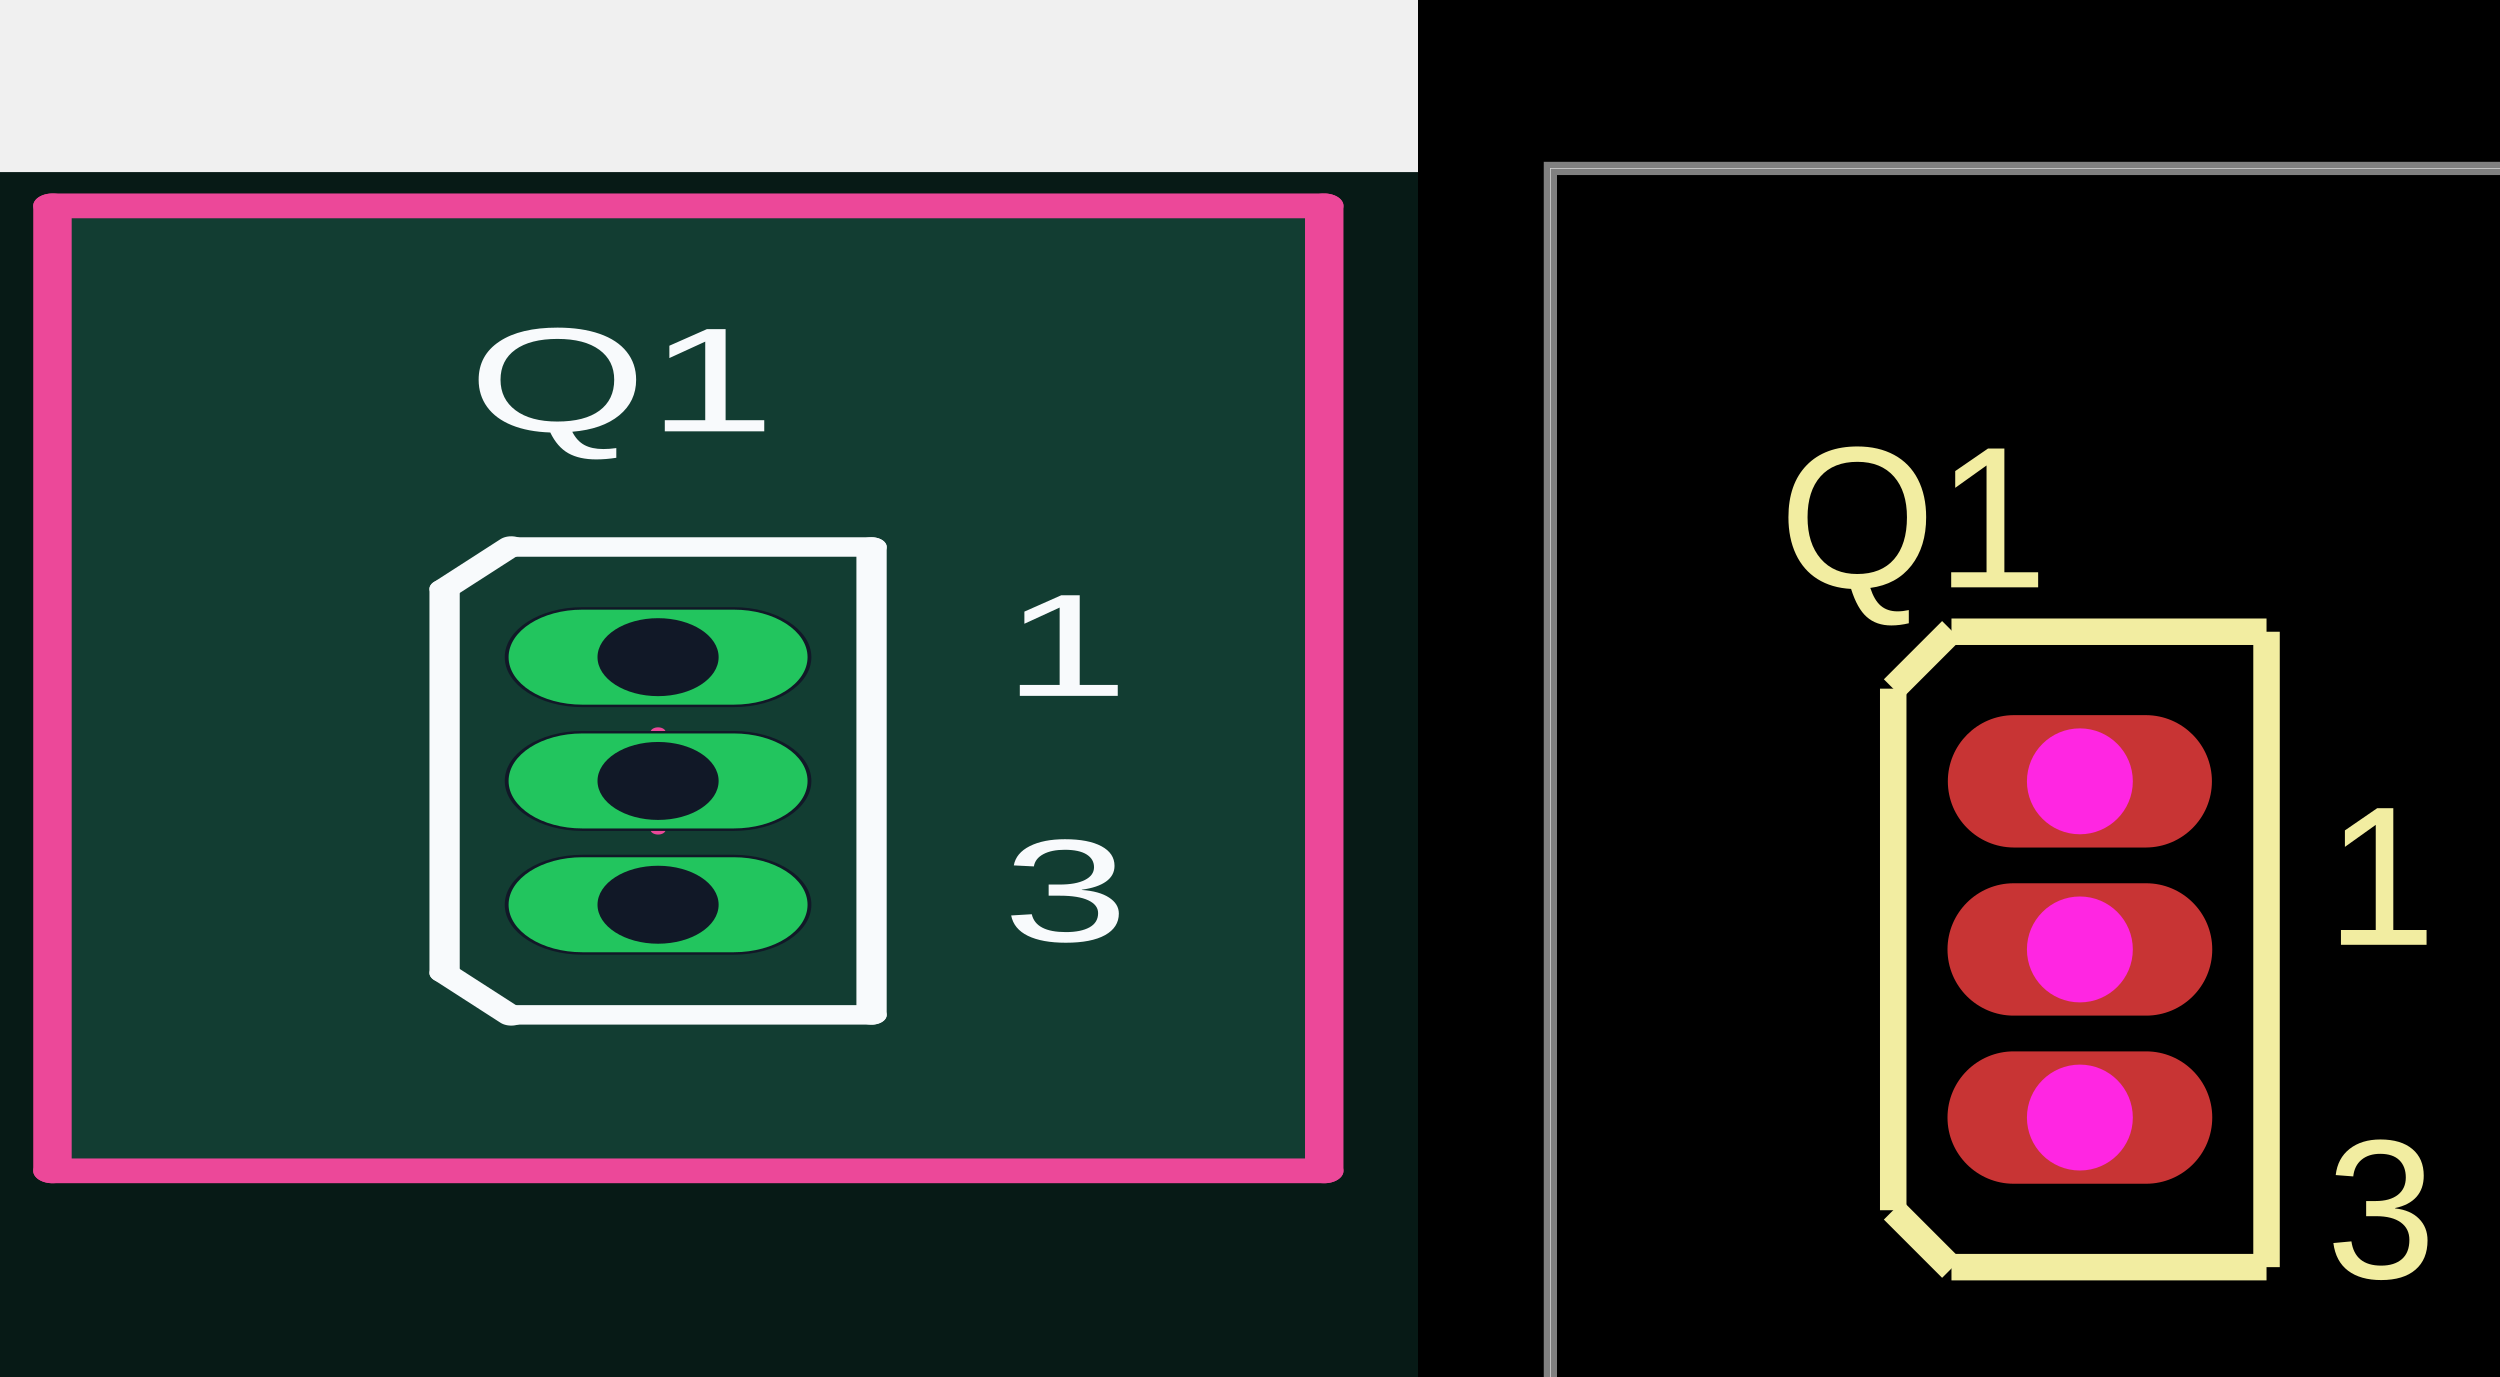
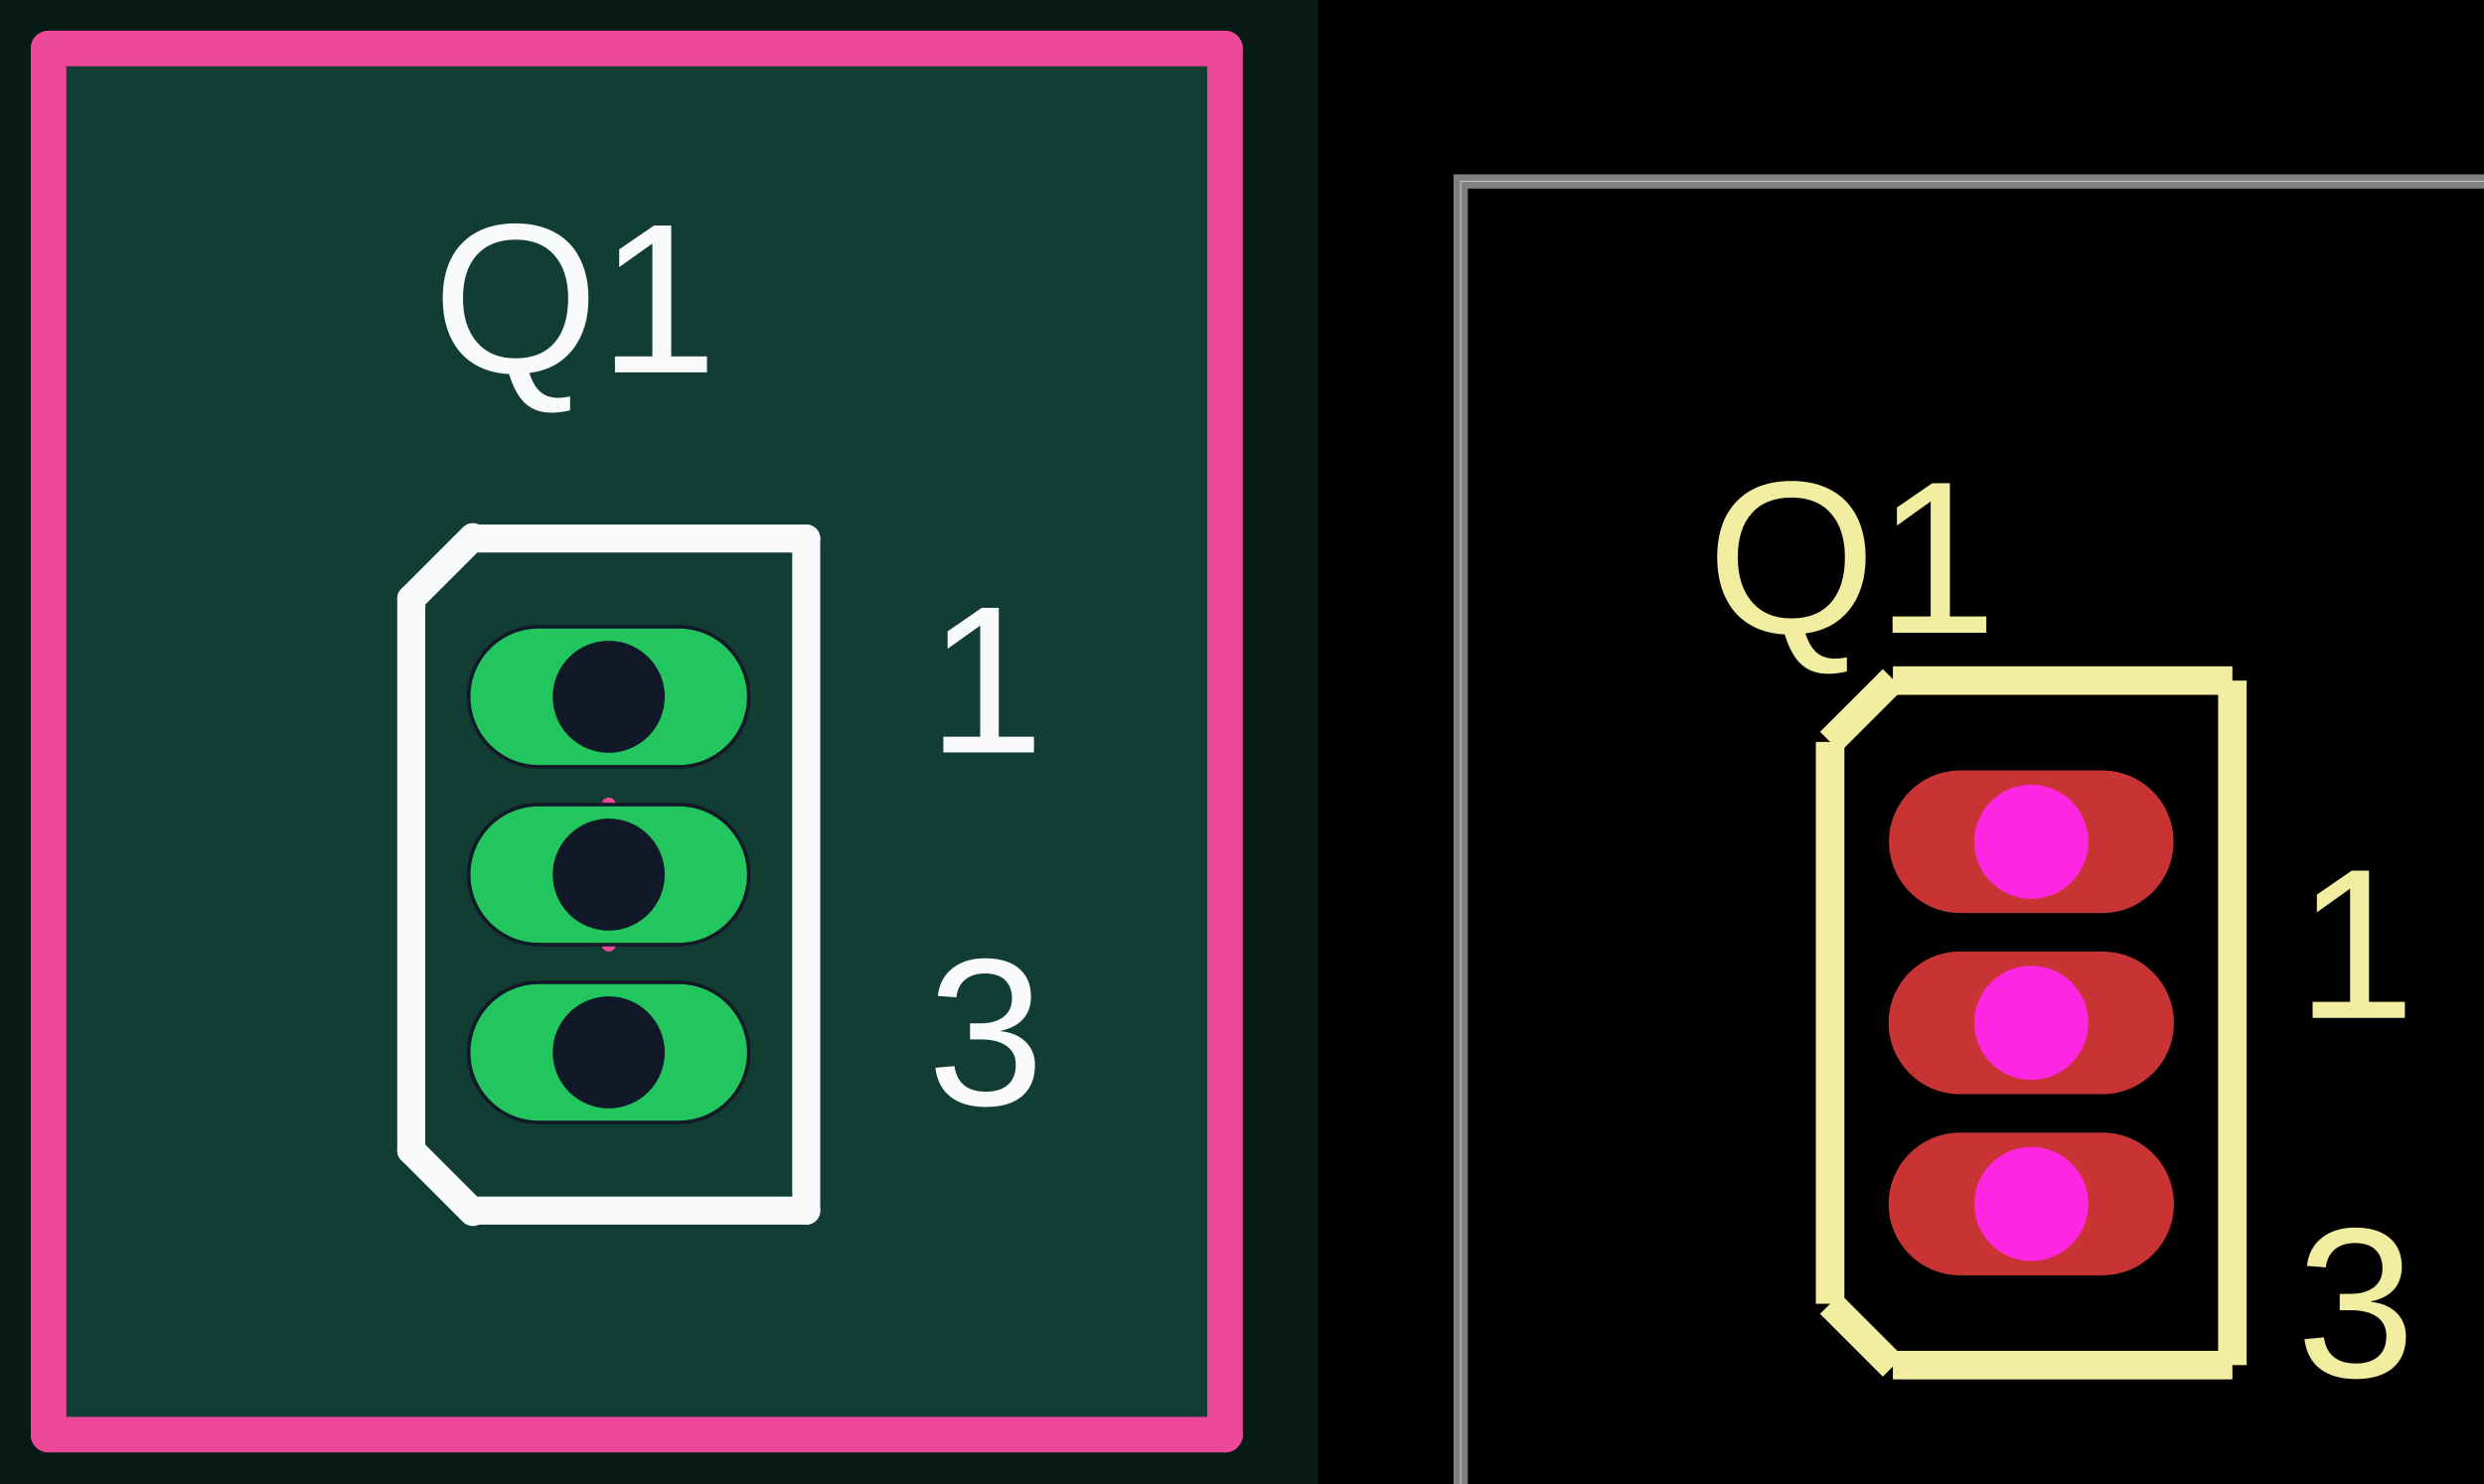
- <svg xmlns="http://www.w3.org/2000/svg" width="1452.748" height="800" viewBox="0 0 1452.748 800" aria-label="sample board: altiumts source on left, Circuit JSON on right" role="img">
-   <g transform="translate(0, 100) scale(2.234686, 1.438686) translate(0, 0)">
+ <svg xmlns="http://www.w3.org/2000/svg" width="1339.466" height="800" viewBox="0 0 1339.466 800" aria-label="sample board: altiumts source on left, Circuit JSON on right" role="img">
+   <g transform="translate(0, 0) scale(1.918248, 1.918248) translate(0, 0)">
    <rect width="100%" height="100%" fill="#071a16" />
    <g stroke-linecap="round" stroke-linejoin="round">
      <polygon data-record="BoardOutline" points="13.642,403.406 344.35,403.406 344.35,13.642 13.642,13.642 13.642,403.406" fill="#123d32" stroke="#6ee7b7" stroke-width="3" />
      <line data-record="Track" data-layer="MECHANICAL1" x1="13.642" y1="403.406" x2="344.35" y2="403.406" stroke="#ec4899" stroke-width="10" />
      <line data-record="Track" data-layer="MECHANICAL1" x1="344.35" y1="403.406" x2="344.35" y2="13.642" stroke="#ec4899" stroke-width="10" />
      <line data-record="Track" data-layer="MECHANICAL1" x1="13.642" y1="13.642" x2="344.35" y2="13.642" stroke="#ec4899" stroke-width="10" />
      <line data-record="Track" data-layer="MECHANICAL1" x1="13.642" y1="403.406" x2="13.642" y2="13.642" stroke="#ec4899" stroke-width="10" />
+       <line data-record="Track" data-layer="MECHANICAL15" x1="171.122" y1="265.61" x2="171.122" y2="226.24" stroke="#ec4899" stroke-width="3.937" />
+       <line data-record="Track" data-layer="MECHANICAL15" x1="151.437" y1="245.925" x2="190.807" y2="245.925" stroke="#ec4899" stroke-width="3.937" />
      <line data-record="Track" data-layer="TOPOVERLAY" x1="226.634" y1="340.413" x2="226.634" y2="151.437" stroke="#f8fafc" stroke-width="7.874" />
      <line data-record="Track" data-layer="TOPOVERLAY" x1="115.61" y1="323.484" x2="115.61" y2="168.366" stroke="#f8fafc" stroke-width="7.874" />
      <line data-record="Track" data-layer="TOPOVERLAY" x1="132.933" y1="340.413" x2="226.634" y2="340.413" stroke="#f8fafc" stroke-width="7.874" />
      <line data-record="Track" data-layer="TOPOVERLAY" x1="132.933" y1="151.437" x2="226.634" y2="151.437" stroke="#f8fafc" stroke-width="7.874" />
      <line data-record="Track" data-layer="TOPOVERLAY" x1="115.61" y1="168.366" x2="132.933" y2="151.043" stroke="#f8fafc" stroke-width="7.874" />
      <line data-record="Track" data-layer="TOPOVERLAY" x1="115.61" y1="323.484" x2="132.933" y2="340.807" stroke="#f8fafc" stroke-width="7.874" />
-       <line data-record="Track" data-layer="MECHANICAL15" x1="171.122" y1="265.61" x2="171.122" y2="226.24" stroke="#ec4899" stroke-width="3.937" />
-       <line data-record="Track" data-layer="MECHANICAL15" x1="151.437" y1="245.925" x2="190.807" y2="245.925" stroke="#ec4899" stroke-width="3.937" />
+       <text data-record="Text" data-layer="TOPOVERLAY" x="0" y="0" fill="#f8fafc" font-family="Arial, sans-serif" font-size="59.055" font-weight="normal" font-style="normal" text-anchor="start" dominant-baseline="text-after-edge" transform="translate(260.689 323.2092) rotate(0) scale(1 1)">3</text>
+       <text data-record="Text" data-layer="TOPOVERLAY" x="0" y="0" fill="#f8fafc" font-family="Arial, sans-serif" font-size="59.055" font-weight="normal" font-style="normal" text-anchor="start" dominant-baseline="text-after-edge" transform="translate(260.689 224.0752) rotate(0) scale(1 1)">1</text>
+       <text data-record="Text" data-layer="TOPOVERLAY" x="0" y="0" fill="#f8fafc" font-family="Arial, sans-serif" font-size="60" font-weight="normal" font-style="normal" text-anchor="start" dominant-baseline="text-after-edge" transform="translate(121.622 117.4252) rotate(0) scale(1 1)">Q1</text>
      <g data-record="Pad" data-layer="MULTILAYER" data-pad-name="3" data-pad-shape="ROUND" data-pad-stack-layer="0" data-plated="true">
        <rect x="131.752" y="276.24" width="78.74" height="39.37" rx="19.685" ry="19.685" fill="#22c55e" stroke="#111827" stroke-width="1" />
        <circle data-hole-shape="ROUND" cx="171.122" cy="295.925" r="15.748" fill="#111827" />
      </g>
      <g data-record="Pad" data-layer="MULTILAYER" data-pad-name="2" data-pad-shape="ROUND" data-pad-stack-layer="0" data-plated="true">
        <rect x="131.752" y="226.24" width="78.74" height="39.37" rx="19.685" ry="19.685" fill="#22c55e" stroke="#111827" stroke-width="1" />
        <circle data-hole-shape="ROUND" cx="171.122" cy="245.925" r="15.748" fill="#111827" />
      </g>
      <g data-record="Pad" data-layer="MULTILAYER" data-pad-name="1" data-pad-shape="ROUND" data-pad-stack-layer="0" data-plated="true">
        <rect x="131.752" y="176.24" width="78.74" height="39.37" rx="19.685" ry="19.685" fill="#22c55e" stroke="#111827" stroke-width="1" />
        <circle data-hole-shape="ROUND" cx="171.122" cy="195.925" r="15.748" fill="#111827" />
      </g>
-       <text data-record="Text" data-layer="TOPOVERLAY" x="0" y="0" fill="#f8fafc" font-family="Arial, sans-serif" font-size="59.055" font-weight="normal" font-style="normal" text-anchor="start" dominant-baseline="text-after-edge" transform="translate(260.689 323.2092) rotate(0) scale(1 1)">3</text>
-       <text data-record="Text" data-layer="TOPOVERLAY" x="0" y="0" fill="#f8fafc" font-family="Arial, sans-serif" font-size="59.055" font-weight="normal" font-style="normal" text-anchor="start" dominant-baseline="text-after-edge" transform="translate(260.689 224.0752) rotate(0) scale(1 1)">1</text>
-       <text data-record="Text" data-layer="TOPOVERLAY" x="0" y="0" fill="#f8fafc" font-family="Arial, sans-serif" font-size="60" font-weight="normal" font-style="normal" text-anchor="start" dominant-baseline="text-after-edge" transform="translate(121.622 117.4252) rotate(0) scale(1 1)">Q1</text>
    </g>
  </g>
-   <g transform="translate(824, 0)">
+   <g transform="translate(710.7177, 0)">
    <style />
    <rect class="boundary" x="0" y="0" fill="#000" width="800" height="1017.895" data-type="pcb_background" data-pcb-layer="global" />
    <rect class="pcb-boundary" fill="none" stroke="#fff" stroke-width="0.3" x="76.923" y="97.875" width="646.154" height="822.146" data-type="pcb_boundary" data-pcb-layer="global" />
    <path class="pcb-board" d="M 76.923 859.413 L 723.077 859.413 L 723.077 97.875 L 76.923 97.875 L 76.923 859.413 Z" fill="none" stroke="rgba(255, 255, 255, 0.5)" stroke-width="7.692" data-type="pcb_board" data-pcb-layer="board" />
    <line x1="493.077" y1="736.336" x2="493.077" y2="367.106" stroke="#f2eda1" stroke-width="15.385" class="pcb-silkscreen-line pcb-silkscreen-top" data-pcb-silkscreen-line-id="pcb_silkscreen_line_altium_157__stack1" data-type="pcb_silkscreen_line" data-pcb-layer="top" />
    <line x1="276.153" y1="703.259" x2="276.153" y2="400.182" stroke="#f2eda1" stroke-width="15.385" class="pcb-silkscreen-line pcb-silkscreen-top" data-pcb-silkscreen-line-id="pcb_silkscreen_line_altium_158__stack1" data-type="pcb_silkscreen_line" data-pcb-layer="top" />
    <line x1="310" y1="736.336" x2="493.077" y2="736.336" stroke="#f2eda1" stroke-width="15.385" class="pcb-silkscreen-line pcb-silkscreen-top" data-pcb-silkscreen-line-id="pcb_silkscreen_line_altium_159__stack1" data-type="pcb_silkscreen_line" data-pcb-layer="top" />
    <line x1="310" y1="367.106" x2="493.077" y2="367.106" stroke="#f2eda1" stroke-width="15.385" class="pcb-silkscreen-line pcb-silkscreen-top" data-pcb-silkscreen-line-id="pcb_silkscreen_line_altium_160__stack1" data-type="pcb_silkscreen_line" data-pcb-layer="top" />
    <line x1="276.153" y1="400.182" x2="310" y2="366.336" stroke="#f2eda1" stroke-width="15.385" class="pcb-silkscreen-line pcb-silkscreen-top" data-pcb-silkscreen-line-id="pcb_silkscreen_line_altium_161__stack1" data-type="pcb_silkscreen_line" data-pcb-layer="top" />
    <line x1="276.153" y1="703.259" x2="310" y2="737.106" stroke="#f2eda1" stroke-width="15.385" class="pcb-silkscreen-line pcb-silkscreen-top" data-pcb-silkscreen-line-id="pcb_silkscreen_line_altium_162__stack1" data-type="pcb_silkscreen_line" data-pcb-layer="top" />
    <text x="0" y="0" dx="0" dy="0" fill="#f2eda1" font-family="Arial, sans-serif" font-size="115.384" text-anchor="middle" dominant-baseline="central" transform="matrix(1,0,0,1,559.6154,702.7217)" class="pcb-silkscreen-text pcb-silkscreen-top" data-pcb-silkscreen-text-id="pcb_silkscreen_text_altium_165__stack1" stroke="none" data-type="pcb_silkscreen_text" data-pcb-layer="top">3</text>
    <text x="0" y="0" dx="0" dy="0" fill="#f2eda1" font-family="Arial, sans-serif" font-size="115.384" text-anchor="middle" dominant-baseline="central" transform="matrix(1,0,0,1,559.6154,509.0292)" class="pcb-silkscreen-text pcb-silkscreen-top" data-pcb-silkscreen-text-id="pcb_silkscreen_text_altium_166__stack1" stroke="none" data-type="pcb_silkscreen_text" data-pcb-layer="top">1</text>
    <text x="0" y="0" dx="0" dy="0" fill="#f2eda1" font-family="Arial, sans-serif" font-size="117.231" text-anchor="middle" dominant-baseline="central" transform="matrix(1,0,0,1,287.8999,300.6515)" class="pcb-silkscreen-text pcb-silkscreen-top" data-pcb-silkscreen-text-id="pcb_silkscreen_text_altium_167__stack1" stroke="none" data-type="pcb_silkscreen_text" data-pcb-layer="top">Q1</text>
    <text x="0" y="0" dx="0" dy="0" fill="#f2eda1" font-family="Arial, sans-serif" font-size="117.231" text-anchor="middle" dominant-baseline="central" transform="matrix(1,0,0,1,287.8999,920.0207)" class="pcb-silkscreen-text pcb-silkscreen-top" data-pcb-silkscreen-text-id="pcb_silkscreen_text_altium_168__stack1" stroke="none" data-type="pcb_silkscreen_text" data-pcb-layer="top">MOSFET-N</text>
    <g data-type="pcb_plated_hole" data-pcb-layer="through">
      <path class="pcb-hole-outer" fill="rgb(200, 52, 52)" d="M-38.461,-38.461 h76.923 a38.461,38.461 0 0 1 0,76.923 h-76.923 a38.461,38.461 0 0 1 0,-76.923 z" transform="translate(384.6153 649.413)" data-type="pcb_plated_hole" data-pcb-layer="top" />
      <path class="pcb-hole-inner" fill="#FF26E2" d="M-30.769,0 a30.769,30.769 0 0 1 61.538,0 a30.769,30.769 0 0 1 -61.538,0 z" transform="translate(384.6153 649.413)" data-type="pcb_plated_hole_drill" data-pcb-layer="drill" />
    </g>
    <g data-type="pcb_plated_hole" data-pcb-layer="through">
      <path class="pcb-hole-outer" fill="rgb(200, 52, 52)" d="M-38.461,-38.461 h76.923 a38.461,38.461 0 0 1 0,76.923 h-76.923 a38.461,38.461 0 0 1 0,-76.923 z" transform="translate(384.6153 551.7207)" data-type="pcb_plated_hole" data-pcb-layer="top" />
      <path class="pcb-hole-inner" fill="#FF26E2" d="M-30.769,0 a30.769,30.769 0 0 1 61.538,0 a30.769,30.769 0 0 1 -61.538,0 z" transform="translate(384.6153 551.7207)" data-type="pcb_plated_hole_drill" data-pcb-layer="drill" />
    </g>
    <g data-type="pcb_plated_hole" data-pcb-layer="through">
      <path class="pcb-hole-outer" fill="rgb(200, 52, 52)" d="M-38.462,-38.462 h76.923 a38.462,38.462 0 0 1 0,76.923 h-76.923 a38.462,38.462 0 0 1 0,-76.923 z" transform="translate(384.6153 454.0284)" data-type="pcb_plated_hole" data-pcb-layer="top" />
      <path class="pcb-hole-inner" fill="#FF26E2" d="M-30.769,0 a30.769,30.769 0 0 1 61.539,0 a30.769,30.769 0 0 1 -61.539,0 z" transform="translate(384.6153 454.0284)" data-type="pcb_plated_hole_drill" data-pcb-layer="drill" />
    </g>
  </g>
</svg>
